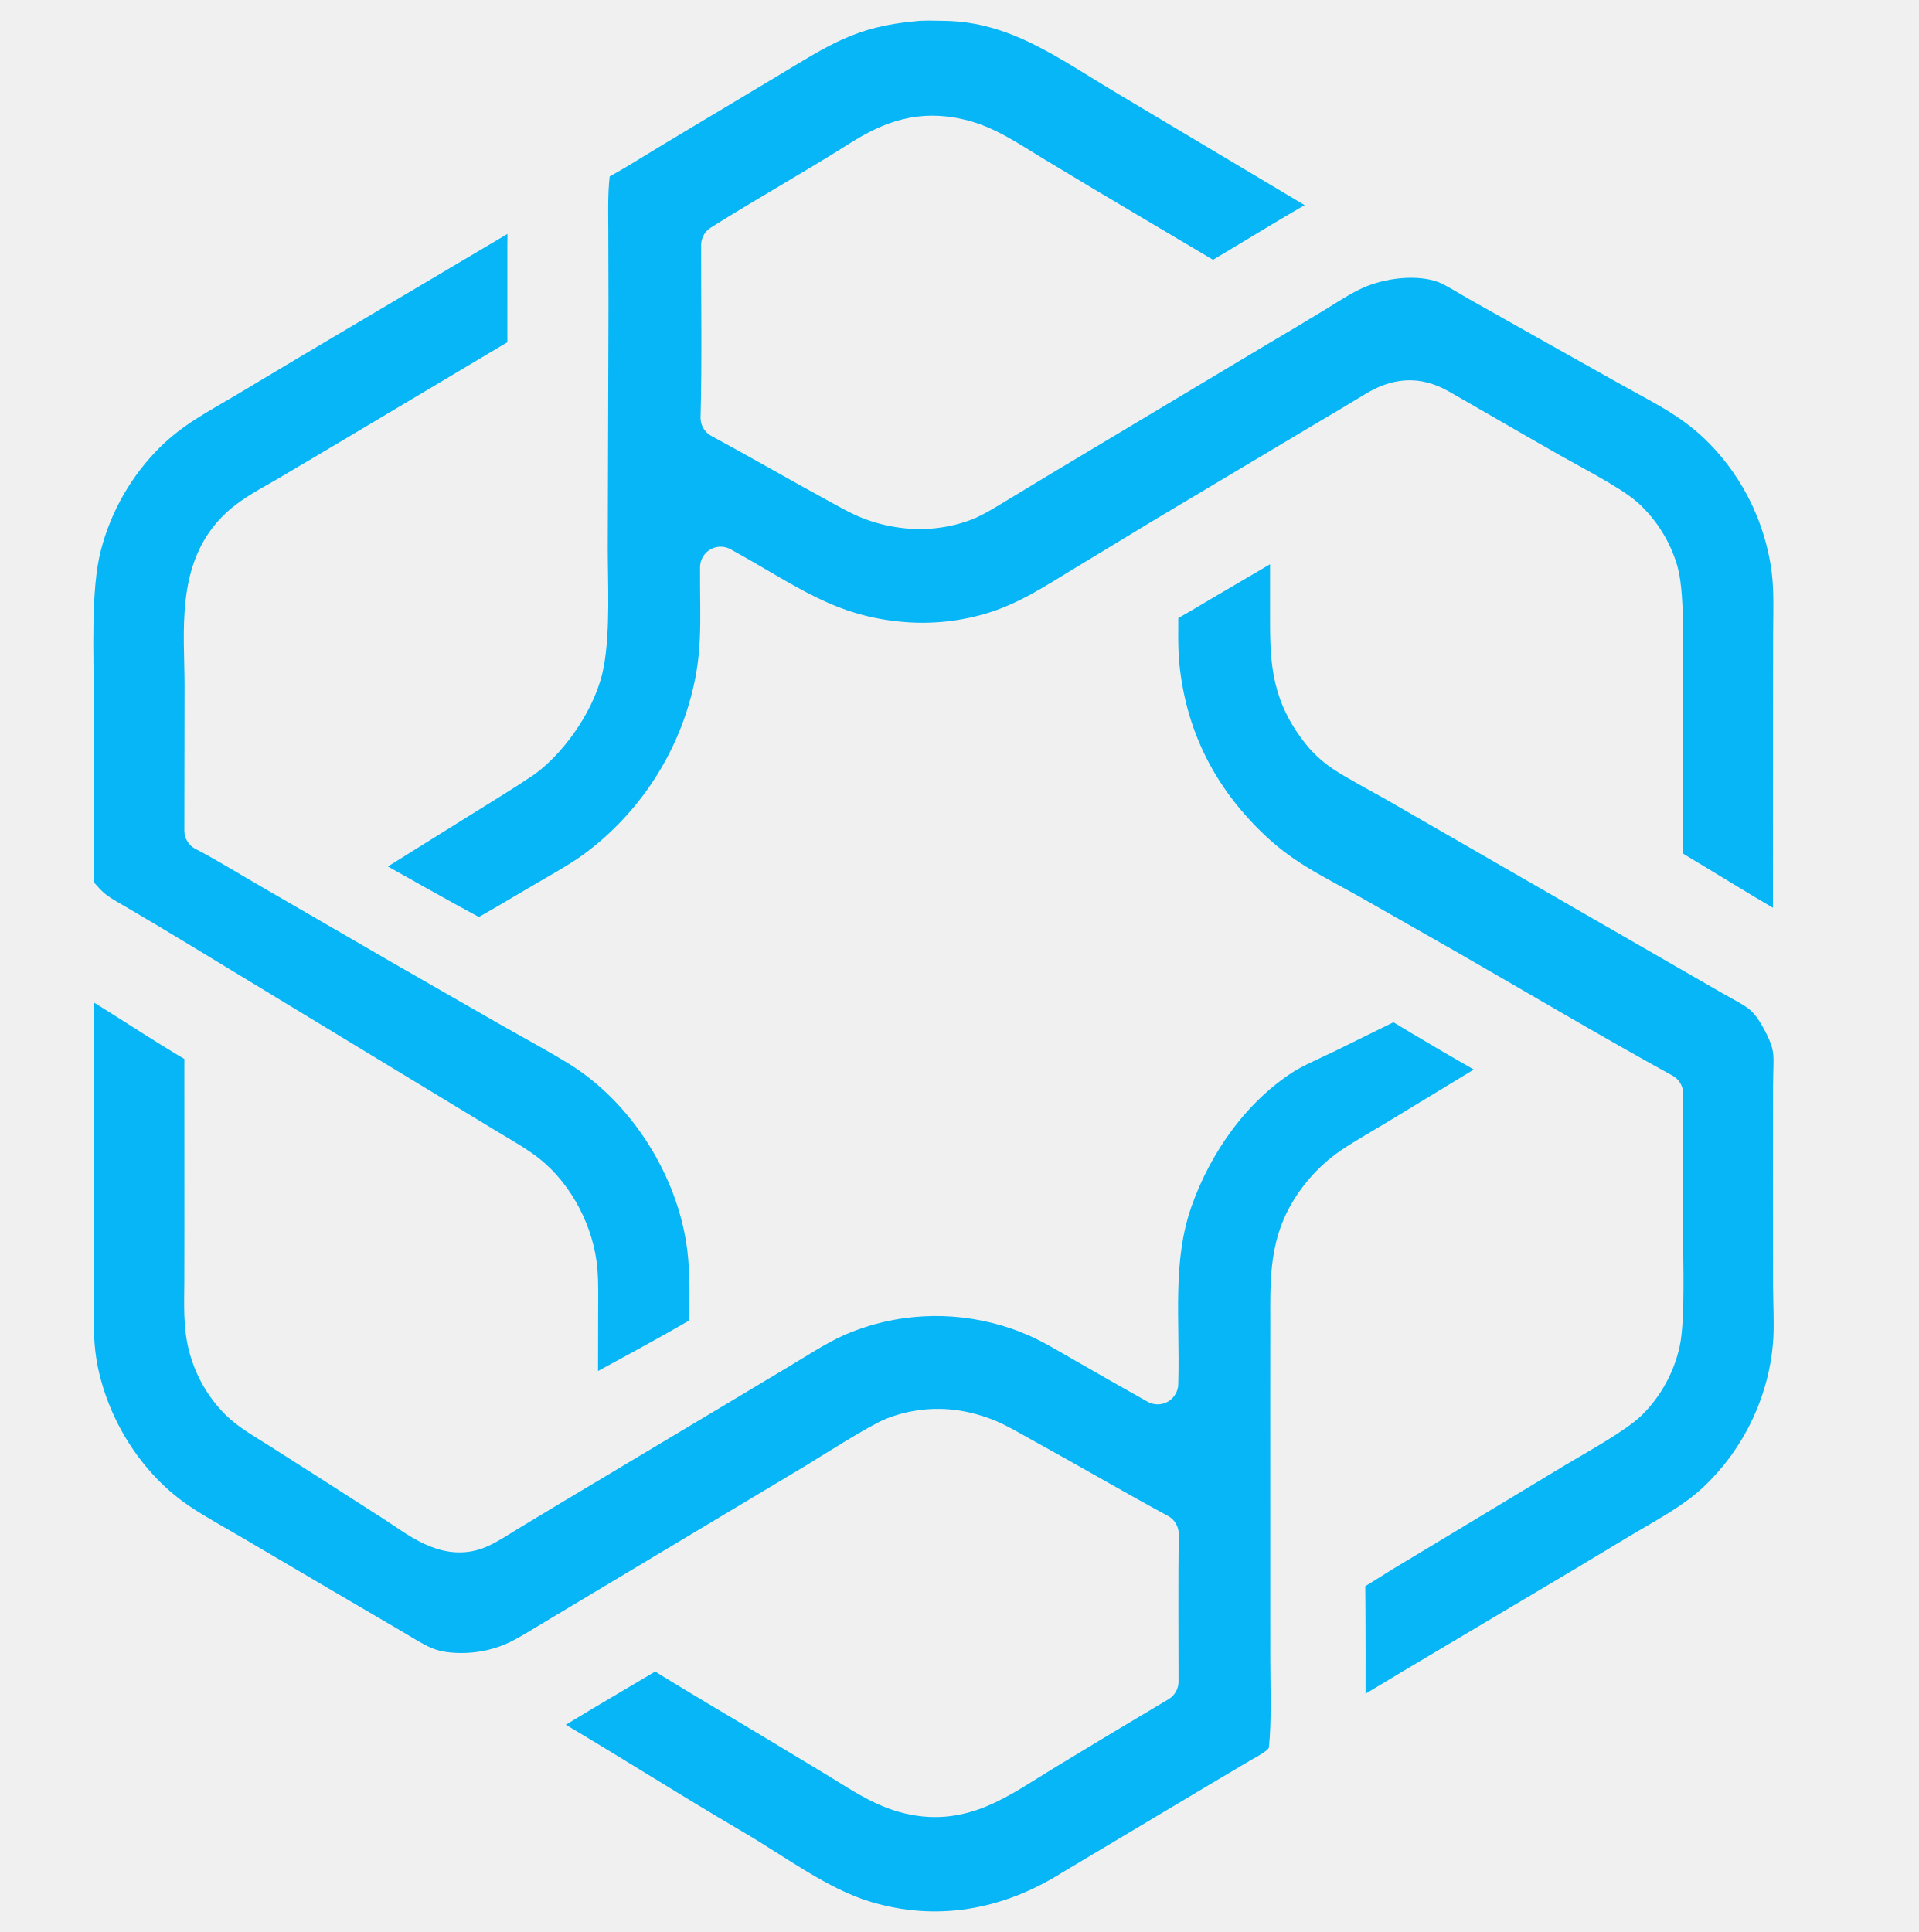
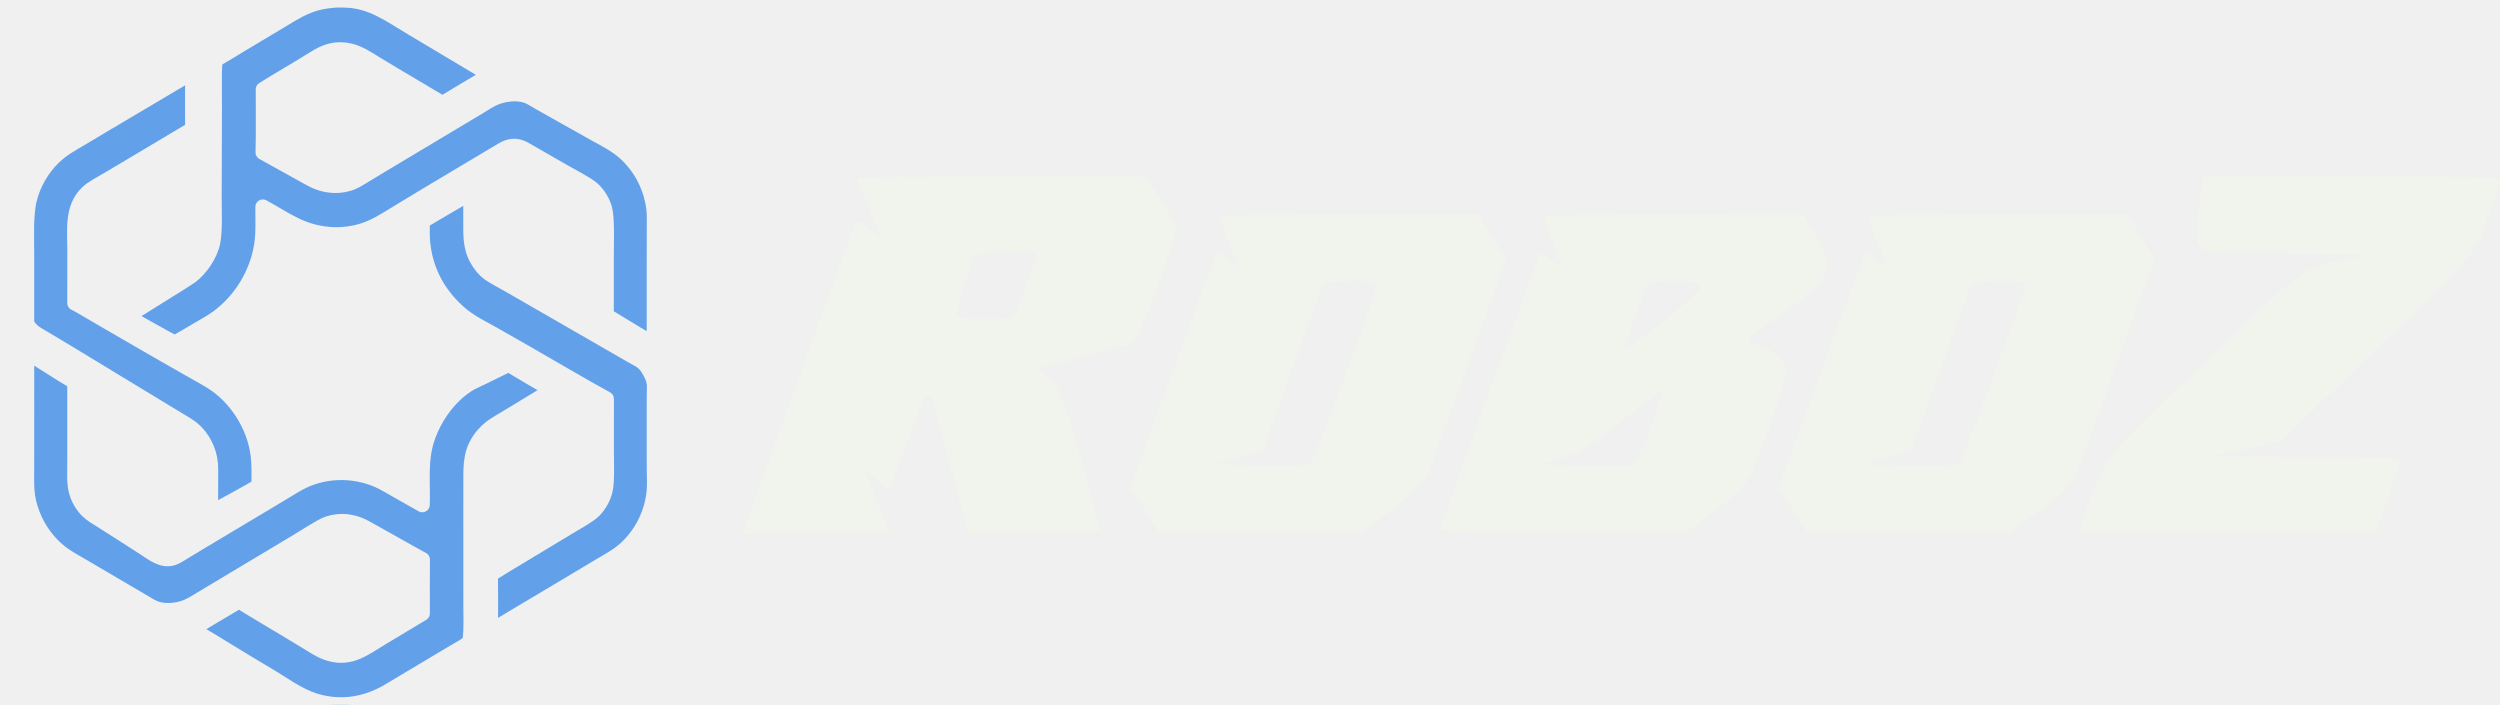
- <svg xmlns="http://www.w3.org/2000/svg" viewBox="0 39.69 1957 1970.46" preserveAspectRatio="xMidYMid meet">
+ <svg xmlns="http://www.w3.org/2000/svg" viewBox="0 0 525 148" role="img" aria-labelledby="title">
  <defs>
-     <g id="logo-geometry">
-       <path d="M 74.766 1025.29 C 118.923 1050.28 164.305 1082.06 209.003 1107.69 L 209.061 1289.76 L 208.978 1346.91 C 208.923 1369.34 207.552 1391.77 213.464 1413.48 C 218.903 1433.76 229.504 1452.28 244.232 1467.24 C 255.719 1478.68 271.184 1487.19 284.992 1495.98 L 337.369 1529.35 L 402.37 1571.04 C 426.681 1586.63 453.769 1609.94 484.436 1599.29 C 494.313 1595.86 507.305 1587.06 516.498 1581.48 L 561.317 1554.44 L 732.483 1452.13 L 794.934 1414.71 C 829.189 1394.17 846.718 1381.33 886.498 1370.03 C 943.353 1354.47 1003.83 1358.89 1057.81 1382.58 C 1074.1 1389.73 1091.82 1400.51 1107.5 1409.47 C 1131.79 1423.45 1156.17 1437.28 1180.62 1450.99 C 1182.6 1386.83 1173.76 1324.45 1195.36 1263.1 C 1215.97 1204.55 1255.26 1148.6 1308.11 1114.87 C 1318.75 1108.08 1339.76 1098.83 1351.85 1092.98 L 1422.11 1058.42 C 1461.11 1082.1 1504.95 1107.91 1544.88 1129.95 L 1518.2 1145.88 L 1424.22 1202.94 C 1410.32 1211.38 1386.02 1225.12 1373.84 1234.22 C 1365.75 1240.37 1358.32 1247.34 1351.67 1255.03 C 1315.12 1297.63 1316.37 1336.61 1316.5 1388.47 L 1316.45 1460.22 L 1316.49 1732.12 C 1316.52 1761.71 1317.97 1794.94 1314.95 1824.27 C 1313.39 1839.48 1296.54 1846.88 1284.54 1854 L 1242.35 1879.01 L 1093.41 1967.92 C 1028.61 2008.48 955.044 2021.78 881.019 1999.21 C 833.945 1984.85 789.851 1951.21 747.228 1926.27 C 676.065 1884.64 606.356 1839.65 534.938 1798.42 C 552.374 1789.66 575.517 1775.08 592.696 1764.8 L 668.482 1719.92 C 709.171 1745.6 752.922 1770.95 794.321 1795.89 L 854.002 1831.92 C 876.109 1845.27 897.255 1860.27 922.35 1867.4 C 980.396 1883.91 1018.74 1852.3 1065.39 1824.11 C 1103.78 1800.78 1142.28 1777.65 1180.91 1754.72 C 1180.87 1704.7 1180.53 1654.21 1181.1 1604.23 C 1133.51 1578.44 1086.63 1550.98 1039.17 1524.94 C 1028.97 1519.34 1018.74 1513.15 1008.06 1508.53 C 997.134 1503.92 985.681 1500.67 973.96 1498.88 C 953.185 1495.87 931.984 1498.27 912.405 1505.84 C 896.965 1511.81 848.802 1542.63 831.637 1553.06 L 625.886 1676.28 L 565.521 1712.44 C 553.041 1719.92 536.607 1730.39 523.546 1735.99 C 506.524 1743.13 488.229 1746.74 469.77 1746.6 C 435.368 1746.29 424.667 1736.4 395.912 1719.74 L 322.945 1676.99 L 235.898 1625.77 C 219.07 1615.93 198.318 1604.55 182.472 1593.87 C 169.423 1585.15 157.307 1575.11 146.317 1563.91 C 113.989 1530.78 91.271 1489.49 80.593 1444.46 C 73.126 1412.76 74.58 1385.3 74.604 1353.28 L 74.662 1275.92 L 74.766 1025.29 z" transform="translate(0,0)" />
-       <path d="M 931.958 40.418 C 941.809 39.233 953.659 39.818 963.57 39.959 C 1037.69 41.012 1090.26 81.29 1151.37 117.603 L 1372.33 249.39 C 1329.35 272.877 1279.72 303.907 1237.15 329.105 L 1106.12 251.337 L 1052.19 218.907 C 1028.38 204.526 1005.37 188.296 978.633 182.094 C 939.774 172.792 910.155 183.162 877.923 203.606 C 831.4 233.115 782.562 260.326 736.029 289.659 C 735.918 347.287 736.957 408.529 735.451 465.829 C 776.791 488.157 817.493 511.82 858.784 534.249 C 867.956 539.231 877.005 544.421 886.721 548.307 C 897.885 552.734 909.566 555.725 921.484 557.209 C 942.305 559.92 963.474 557.477 983.13 550.094 C 993.284 546.197 1007.73 537.038 1017.34 531.25 L 1064.01 503.049 L 1283.92 371.411 C 1302.57 360.454 1321.14 349.346 1339.61 338.089 C 1352.22 330.402 1366.27 321.023 1380.27 314.587 C 1406.99 302.306 1445.14 297.306 1473.36 307.428 C 1483.22 310.962 1498.98 321.101 1508.48 326.431 L 1578.56 365.914 L 1665.25 414.588 C 1700.18 434.006 1729.19 447.819 1757.86 476.93 C 1790.56 510.228 1813.31 551.993 1823.55 597.52 C 1831.18 630.748 1829.36 653.362 1829.28 686.508 L 1829.2 760.489 L 1829.07 1001.87 C 1795.81 983.238 1761.44 962.112 1728.79 942.278 C 1717.46 935.613 1706.24 928.759 1695.15 921.719 L 1695.17 752.054 C 1695.18 721.373 1697.87 648.668 1690.47 622.838 C 1684.39 601.979 1672.75 583.169 1656.79 568.427 C 1641.17 554.069 1594.26 530.559 1572.88 517.933 C 1537.57 497.914 1502.34 477.186 1467.06 457.133 C 1444.27 444.175 1424.51 446.57 1402.87 459.787 C 1383.29 471.748 1363.72 483.221 1344.2 494.829 L 1190.4 586.574 L 1110.15 635.198 C 1076.46 655.497 1048.33 674.867 1009.94 686.032 C 981.222 694.361 951.233 697.436 921.418 695.109 C 843.367 688.947 801.809 654.985 734.942 618.269 C 734.584 674.037 738.763 709.432 722.69 763.824 C 703.24 829.661 662.808 887.34 607.551 928.078 C 590.12 940.714 566.466 953.445 547.613 964.66 C 528.691 975.915 507.827 988.304 488.561 998.822 C 443.987 975.269 398.572 948.859 354.283 924.439 L 469.878 852.338 C 490.132 839.691 514.395 824.955 533.263 812.12 C 561.308 791.238 588.887 750.604 595.149 715.587 C 601.385 680.717 598.783 634.519 598.803 598.202 L 599.549 350.389 L 599.366 275.419 C 599.296 250.551 598.497 230.786 602.367 206.146 C 622.232 196.117 648.195 179.427 668.04 167.52 L 780.011 100.467 C 835.11 67.398 865.27 46.311 931.958 40.418 z" transform="translate(0,0)" />
-       <path d="M 1314.11 579.758 C 1317.53 581.409 1316.27 593.26 1316.26 598.05 L 1316.24 662.663 C 1316.27 708.462 1315.47 742.307 1345.24 781.808 C 1352.3 791.365 1360.94 799.642 1370.79 806.281 C 1383.61 814.924 1408.33 827.992 1422.58 836.065 L 1506.75 884.553 L 1766.92 1034.42 C 1794.68 1050.12 1803.28 1052.3 1818.95 1082.11 C 1833 1108.85 1829.26 1117.89 1829.22 1147.58 L 1829.13 1230.25 L 1829.22 1350.15 C 1829.26 1367.46 1830.46 1389.51 1829.44 1406.11 C 1828.25 1425.34 1824.79 1444.37 1819.11 1462.78 C 1806.35 1504.59 1782.85 1542.32 1750.96 1572.21 C 1727.44 1594.05 1698.52 1608.83 1671.02 1625.39 C 1633.99 1647.82 1596.83 1670.05 1559.54 1692.07 L 1441.32 1762.35 C 1419.21 1775.52 1393.95 1791.32 1371.46 1803.33 C 1371.81 1750.67 1371.75 1698.01 1371.27 1645.35 C 1381.8 1639.76 1398.11 1629 1408.75 1622.51 L 1477.25 1581.27 L 1586.25 1515.47 C 1605.15 1504.1 1645.85 1481.78 1660.05 1467.71 C 1676.16 1451.58 1687.37 1431.2 1692.36 1408.95 C 1697.56 1385.98 1695.53 1323.94 1695.35 1297.85 L 1695.52 1155.1 C 1621.8 1114.59 1546.37 1069.74 1473.15 1027.75 L 1378.85 974.05 C 1335.12 949.417 1304.53 936.184 1268.46 899.997 C 1218.32 849.703 1188.98 789.472 1181.83 718.563 C 1179.97 700.106 1180.74 676.235 1180.77 657.323 C 1192.61 651.691 1213.87 638.513 1225.68 631.641 L 1314.11 579.758 z" transform="translate(0,0)" />
-       <path d="M 537.787 241.855 C 539.132 247.343 538.455 284.211 538.43 292.656 L 538.438 400.685 L 347.247 514.561 L 293.985 546.095 C 277.1 556.042 259.513 564.626 245.044 577.981 C 200.217 619.359 209.16 683.233 209.21 738.56 L 209.008 886.862 C 229.403 897.32 255.53 913.437 275.916 925.193 L 410.474 1003.18 L 519.194 1065.55 C 542.406 1078.78 566.89 1091.93 589.813 1105.9 C 660.337 1148.91 711.526 1230.23 721.733 1311.99 C 725.2 1339.75 724.012 1370.64 724.011 1398.36 C 683.226 1422.62 632.825 1449.29 591 1472.2 C 587.451 1471.43 588.871 1445.98 588.881 1441.33 L 588.996 1379.76 C 589.017 1365.94 589.455 1348.55 588.277 1335.17 C 585.092 1298.99 565.798 1261.09 537.454 1238.18 C 526.74 1229.52 510.119 1220.13 497.722 1212.63 L 435.041 1174.59 L 182.439 1021.35 C 162.961 1009.51 143.394 997.812 123.74 986.266 C 97.685 970.824 93.794 970.605 74.659 946.995 L 74.688 753.972 C 74.662 707.099 71.26 640.09 82.286 596.728 C 93.527 552.447 116.695 512.097 149.27 480.066 C 174.939 455.104 199.675 442.622 230.065 424.562 L 299.196 383.245 L 537.787 241.855 z" transform="translate(0,0)" />
-     </g>
-     <mask id="logo-mask" x="-80" y="-40.31" width="2117" height="2130.46" maskUnits="userSpaceOnUse" maskContentUnits="userSpaceOnUse" style="mask-type:luminance">
-       <use href="#logo-geometry" fill="white" stroke="none" stroke-linejoin="round" stroke-width="42" />
-       <use href="#logo-geometry" fill="none" stroke="black" stroke-linejoin="round" stroke-width="42" />
+     <mask id="mark-mask" x="0" y="0" width="147" height="148" maskUnits="userSpaceOnUse" maskContentUnits="userSpaceOnUse">
+       <g transform="scale(0.07510936) translate(0 -39.69)" fill="white">
+         <path d="M 74.766 1025.29 C 118.923 1050.28 164.305 1082.06 209.003 1107.69 L 209.061 1289.76 L 208.978 1346.91 C 208.923 1369.34 207.552 1391.77 213.464 1413.48 C 218.903 1433.76 229.504 1452.28 244.232 1467.24 C 255.719 1478.68 271.184 1487.19 284.992 1495.98 L 337.369 1529.35 L 402.37 1571.04 C 426.681 1586.63 453.769 1609.94 484.436 1599.29 C 494.313 1595.86 507.305 1587.06 516.498 1581.48 L 561.317 1554.44 L 732.483 1452.13 L 794.934 1414.71 C 829.189 1394.17 846.718 1381.33 886.498 1370.03 C 943.353 1354.47 1003.83 1358.89 1057.81 1382.58 C 1074.1 1389.73 1091.82 1400.51 1107.5 1409.47 C 1131.79 1423.45 1156.17 1437.28 1180.62 1450.99 C 1182.6 1386.83 1173.76 1324.45 1195.36 1263.1 C 1215.97 1204.55 1255.26 1148.6 1308.11 1114.87 C 1318.75 1108.08 1339.76 1098.83 1351.85 1092.98 L 1422.11 1058.42 C 1461.11 1082.1 1504.95 1107.91 1544.88 1129.95 L 1518.2 1145.88 L 1424.22 1202.94 C 1410.32 1211.38 1386.02 1225.12 1373.84 1234.22 C 1365.75 1240.37 1358.32 1247.34 1351.67 1255.03 C 1315.12 1297.63 1316.37 1336.61 1316.5 1388.47 L 1316.45 1460.22 L 1316.49 1732.12 C 1316.52 1761.71 1317.97 1794.94 1314.95 1824.27 C 1313.39 1839.48 1296.54 1846.88 1284.54 1854 L 1242.35 1879.01 L 1093.41 1967.92 C 1028.61 2008.48 955.044 2021.78 881.019 1999.21 C 833.945 1984.85 789.851 1951.21 747.228 1926.27 C 676.065 1884.64 606.356 1839.65 534.938 1798.42 C 552.374 1789.66 575.517 1775.08 592.696 1764.8 L 668.482 1719.92 C 709.171 1745.6 752.922 1770.95 794.321 1795.89 L 854.002 1831.92 C 876.109 1845.27 897.255 1860.27 922.35 1867.4 C 980.396 1883.91 1018.74 1852.3 1065.39 1824.11 C 1103.78 1800.78 1142.28 1777.65 1180.91 1754.72 C 1180.87 1704.7 1180.53 1654.21 1181.1 1604.23 C 1133.51 1578.44 1086.63 1550.98 1039.17 1524.94 C 1028.97 1519.34 1018.74 1513.15 1008.06 1508.53 C 997.134 1503.92 985.681 1500.67 973.96 1498.88 C 953.185 1495.87 931.984 1498.27 912.405 1505.84 C 896.965 1511.81 848.802 1542.63 831.637 1553.06 L 625.886 1676.28 L 565.521 1712.44 C 553.041 1719.92 536.607 1730.39 523.546 1735.99 C 506.524 1743.13 488.229 1746.74 469.77 1746.6 C 435.368 1746.29 424.667 1736.4 395.912 1719.74 L 322.945 1676.99 L 235.898 1625.77 C 219.07 1615.93 198.318 1604.55 182.472 1593.87 C 169.423 1585.15 157.307 1575.11 146.317 1563.91 C 113.989 1530.78 91.271 1489.49 80.593 1444.46 C 73.126 1412.76 74.58 1385.3 74.604 1353.28 L 74.662 1275.92 L 74.766 1025.29 z" transform="translate(0,0)" />
+         <path d="M 931.958 40.418 C 941.809 39.233 953.659 39.818 963.57 39.959 C 1037.69 41.012 1090.26 81.29 1151.37 117.603 L 1372.33 249.39 C 1329.35 272.877 1279.72 303.907 1237.15 329.105 L 1106.12 251.337 L 1052.19 218.907 C 1028.38 204.526 1005.37 188.296 978.633 182.094 C 939.774 172.792 910.155 183.162 877.923 203.606 C 831.4 233.115 782.562 260.326 736.029 289.659 C 735.918 347.287 736.957 408.529 735.451 465.829 C 776.791 488.157 817.493 511.82 858.784 534.249 C 867.956 539.231 877.005 544.421 886.721 548.307 C 897.885 552.734 909.566 555.725 921.484 557.209 C 942.305 559.92 963.474 557.477 983.13 550.094 C 993.284 546.197 1007.73 537.038 1017.34 531.25 L 1064.01 503.049 L 1283.92 371.411 C 1302.57 360.454 1321.14 349.346 1339.61 338.089 C 1352.22 330.402 1366.27 321.023 1380.27 314.587 C 1406.99 302.306 1445.14 297.306 1473.36 307.428 C 1483.22 310.962 1498.98 321.101 1508.48 326.431 L 1578.56 365.914 L 1665.25 414.588 C 1700.18 434.006 1729.19 447.819 1757.86 476.93 C 1790.56 510.228 1813.31 551.993 1823.55 597.52 C 1831.18 630.748 1829.36 653.362 1829.28 686.508 L 1829.2 760.489 L 1829.07 1001.87 C 1795.81 983.238 1761.44 962.112 1728.79 942.278 C 1717.46 935.613 1706.24 928.759 1695.15 921.719 L 1695.17 752.054 C 1695.18 721.373 1697.87 648.668 1690.47 622.838 C 1684.39 601.979 1672.75 583.169 1656.79 568.427 C 1641.17 554.069 1594.26 530.559 1572.88 517.933 C 1537.57 497.914 1502.34 477.186 1467.06 457.133 C 1444.27 444.175 1424.51 446.57 1402.87 459.787 C 1383.29 471.748 1363.72 483.221 1344.2 494.829 L 1190.4 586.574 L 1110.15 635.198 C 1076.46 655.497 1048.33 674.867 1009.94 686.032 C 981.222 694.361 951.233 697.436 921.418 695.109 C 843.367 688.947 801.809 654.985 734.942 618.269 C 734.584 674.037 738.763 709.432 722.69 763.824 C 703.24 829.661 662.808 887.34 607.551 928.078 C 590.12 940.714 566.466 953.445 547.613 964.66 C 528.691 975.915 507.827 988.304 488.561 998.822 C 443.987 975.269 398.572 948.859 354.283 924.439 L 469.878 852.338 C 490.132 839.691 514.395 824.955 533.263 812.12 C 561.308 791.238 588.887 750.604 595.149 715.587 C 601.385 680.717 598.783 634.519 598.803 598.202 L 599.549 350.389 L 599.366 275.419 C 599.296 250.551 598.497 230.786 602.367 206.146 C 622.232 196.117 648.195 179.427 668.04 167.52 L 780.011 100.467 C 835.11 67.398 865.27 46.311 931.958 40.418 z" transform="translate(0,0)" />
+         <path d="M 1314.11 579.758 C 1317.53 581.409 1316.27 593.26 1316.26 598.05 L 1316.24 662.663 C 1316.27 708.462 1315.47 742.307 1345.24 781.808 C 1352.3 791.365 1360.94 799.642 1370.79 806.281 C 1383.61 814.924 1408.33 827.992 1422.58 836.065 L 1506.75 884.553 L 1766.92 1034.42 C 1794.68 1050.12 1803.28 1052.3 1818.95 1082.11 C 1833 1108.85 1829.26 1117.89 1829.22 1147.58 L 1829.13 1230.25 L 1829.22 1350.15 C 1829.26 1367.46 1830.46 1389.51 1829.44 1406.11 C 1828.25 1425.34 1824.79 1444.37 1819.11 1462.78 C 1806.35 1504.59 1782.85 1542.32 1750.96 1572.21 C 1727.44 1594.05 1698.52 1608.83 1671.02 1625.39 C 1633.99 1647.82 1596.83 1670.05 1559.54 1692.07 L 1441.32 1762.35 C 1419.21 1775.52 1393.95 1791.32 1371.46 1803.33 C 1371.81 1750.67 1371.75 1698.01 1371.27 1645.35 C 1381.8 1639.76 1398.11 1629 1408.75 1622.51 L 1477.25 1581.27 L 1586.25 1515.47 C 1605.15 1504.1 1645.85 1481.78 1660.05 1467.71 C 1676.16 1451.58 1687.37 1431.2 1692.36 1408.95 C 1697.56 1385.98 1695.53 1323.94 1695.35 1297.85 L 1695.52 1155.1 C 1621.8 1114.59 1546.37 1069.74 1473.15 1027.75 L 1378.85 974.05 C 1335.12 949.417 1304.53 936.184 1268.46 899.997 C 1218.32 849.703 1188.98 789.472 1181.83 718.563 C 1179.97 700.106 1180.74 676.235 1180.77 657.323 C 1192.61 651.691 1213.87 638.513 1225.68 631.641 L 1314.11 579.758 z" transform="translate(0,0)" />
+         <path d="M 537.787 241.855 C 539.132 247.343 538.455 284.211 538.43 292.656 L 538.438 400.685 L 347.247 514.561 L 293.985 546.095 C 277.1 556.042 259.513 564.626 245.044 577.981 C 200.217 619.359 209.16 683.233 209.21 738.56 L 209.008 886.862 C 229.403 897.32 255.53 913.437 275.916 925.193 L 410.474 1003.18 L 519.194 1065.55 C 542.406 1078.78 566.89 1091.93 589.813 1105.9 C 660.337 1148.91 711.526 1230.23 721.733 1311.99 C 725.2 1339.75 724.012 1370.64 724.011 1398.36 C 683.226 1422.62 632.825 1449.29 591 1472.2 C 587.451 1471.43 588.871 1445.98 588.881 1441.33 L 588.996 1379.76 C 589.017 1365.94 589.455 1348.55 588.277 1335.17 C 585.092 1298.99 565.798 1261.09 537.454 1238.18 C 526.74 1229.52 510.119 1220.13 497.722 1212.63 L 435.041 1174.59 L 182.439 1021.35 C 162.961 1009.51 143.394 997.812 123.74 986.266 C 97.685 970.824 93.794 970.605 74.659 946.995 L 74.688 753.972 C 74.662 707.099 71.26 640.09 82.286 596.728 C 93.527 552.447 116.695 512.097 149.27 480.066 C 174.939 455.104 199.675 442.622 230.065 424.562 L 299.196 383.245 L 537.787 241.855 z" transform="translate(0,0)" />
+       </g>
+       <g transform="scale(0.07510936) translate(0 -39.69)" fill="none" stroke="black" stroke-linejoin="round" stroke-width="42">
+         <path d="M 74.766 1025.29 C 118.923 1050.28 164.305 1082.06 209.003 1107.69 L 209.061 1289.76 L 208.978 1346.91 C 208.923 1369.34 207.552 1391.77 213.464 1413.48 C 218.903 1433.76 229.504 1452.28 244.232 1467.24 C 255.719 1478.68 271.184 1487.19 284.992 1495.98 L 337.369 1529.35 L 402.37 1571.04 C 426.681 1586.63 453.769 1609.94 484.436 1599.29 C 494.313 1595.86 507.305 1587.06 516.498 1581.48 L 561.317 1554.44 L 732.483 1452.13 L 794.934 1414.71 C 829.189 1394.17 846.718 1381.33 886.498 1370.03 C 943.353 1354.47 1003.83 1358.89 1057.81 1382.58 C 1074.1 1389.73 1091.82 1400.51 1107.5 1409.47 C 1131.79 1423.45 1156.17 1437.28 1180.62 1450.99 C 1182.6 1386.83 1173.76 1324.45 1195.36 1263.1 C 1215.97 1204.55 1255.26 1148.6 1308.11 1114.87 C 1318.75 1108.08 1339.76 1098.83 1351.85 1092.98 L 1422.11 1058.42 C 1461.11 1082.1 1504.95 1107.91 1544.88 1129.95 L 1518.2 1145.88 L 1424.22 1202.94 C 1410.32 1211.38 1386.02 1225.12 1373.84 1234.22 C 1365.75 1240.37 1358.32 1247.34 1351.67 1255.03 C 1315.12 1297.63 1316.37 1336.61 1316.5 1388.47 L 1316.45 1460.22 L 1316.49 1732.12 C 1316.52 1761.71 1317.97 1794.94 1314.95 1824.27 C 1313.39 1839.48 1296.54 1846.88 1284.54 1854 L 1242.35 1879.01 L 1093.41 1967.92 C 1028.61 2008.48 955.044 2021.78 881.019 1999.21 C 833.945 1984.85 789.851 1951.21 747.228 1926.27 C 676.065 1884.64 606.356 1839.65 534.938 1798.42 C 552.374 1789.66 575.517 1775.08 592.696 1764.8 L 668.482 1719.92 C 709.171 1745.6 752.922 1770.95 794.321 1795.89 L 854.002 1831.92 C 876.109 1845.27 897.255 1860.27 922.35 1867.4 C 980.396 1883.91 1018.74 1852.3 1065.39 1824.11 C 1103.78 1800.78 1142.28 1777.65 1180.91 1754.72 C 1180.87 1704.7 1180.53 1654.21 1181.1 1604.23 C 1133.51 1578.44 1086.63 1550.98 1039.17 1524.94 C 1028.97 1519.34 1018.74 1513.15 1008.06 1508.53 C 997.134 1503.92 985.681 1500.67 973.96 1498.88 C 953.185 1495.87 931.984 1498.27 912.405 1505.84 C 896.965 1511.81 848.802 1542.63 831.637 1553.06 L 625.886 1676.28 L 565.521 1712.44 C 553.041 1719.92 536.607 1730.39 523.546 1735.99 C 506.524 1743.13 488.229 1746.74 469.77 1746.6 C 435.368 1746.29 424.667 1736.4 395.912 1719.74 L 322.945 1676.99 L 235.898 1625.77 C 219.07 1615.93 198.318 1604.55 182.472 1593.87 C 169.423 1585.15 157.307 1575.11 146.317 1563.91 C 113.989 1530.78 91.271 1489.49 80.593 1444.46 C 73.126 1412.76 74.58 1385.3 74.604 1353.28 L 74.662 1275.92 L 74.766 1025.29 z" transform="translate(0,0)" />
+         <path d="M 931.958 40.418 C 941.809 39.233 953.659 39.818 963.57 39.959 C 1037.69 41.012 1090.26 81.29 1151.37 117.603 L 1372.33 249.39 C 1329.35 272.877 1279.72 303.907 1237.15 329.105 L 1106.12 251.337 L 1052.19 218.907 C 1028.38 204.526 1005.37 188.296 978.633 182.094 C 939.774 172.792 910.155 183.162 877.923 203.606 C 831.4 233.115 782.562 260.326 736.029 289.659 C 735.918 347.287 736.957 408.529 735.451 465.829 C 776.791 488.157 817.493 511.82 858.784 534.249 C 867.956 539.231 877.005 544.421 886.721 548.307 C 897.885 552.734 909.566 555.725 921.484 557.209 C 942.305 559.92 963.474 557.477 983.13 550.094 C 993.284 546.197 1007.73 537.038 1017.34 531.25 L 1064.01 503.049 L 1283.92 371.411 C 1302.57 360.454 1321.14 349.346 1339.61 338.089 C 1352.22 330.402 1366.27 321.023 1380.27 314.587 C 1406.99 302.306 1445.14 297.306 1473.36 307.428 C 1483.22 310.962 1498.98 321.101 1508.48 326.431 L 1578.56 365.914 L 1665.25 414.588 C 1700.18 434.006 1729.19 447.819 1757.86 476.93 C 1790.56 510.228 1813.31 551.993 1823.55 597.52 C 1831.18 630.748 1829.36 653.362 1829.28 686.508 L 1829.2 760.489 L 1829.07 1001.87 C 1795.81 983.238 1761.44 962.112 1728.79 942.278 C 1717.46 935.613 1706.24 928.759 1695.15 921.719 L 1695.17 752.054 C 1695.18 721.373 1697.87 648.668 1690.47 622.838 C 1684.39 601.979 1672.75 583.169 1656.79 568.427 C 1641.17 554.069 1594.26 530.559 1572.88 517.933 C 1537.57 497.914 1502.34 477.186 1467.06 457.133 C 1444.27 444.175 1424.51 446.57 1402.87 459.787 C 1383.29 471.748 1363.72 483.221 1344.2 494.829 L 1190.4 586.574 L 1110.15 635.198 C 1076.46 655.497 1048.33 674.867 1009.94 686.032 C 981.222 694.361 951.233 697.436 921.418 695.109 C 843.367 688.947 801.809 654.985 734.942 618.269 C 734.584 674.037 738.763 709.432 722.69 763.824 C 703.24 829.661 662.808 887.34 607.551 928.078 C 590.12 940.714 566.466 953.445 547.613 964.66 C 528.691 975.915 507.827 988.304 488.561 998.822 C 443.987 975.269 398.572 948.859 354.283 924.439 L 469.878 852.338 C 490.132 839.691 514.395 824.955 533.263 812.12 C 561.308 791.238 588.887 750.604 595.149 715.587 C 601.385 680.717 598.783 634.519 598.803 598.202 L 599.549 350.389 L 599.366 275.419 C 599.296 250.551 598.497 230.786 602.367 206.146 C 622.232 196.117 648.195 179.427 668.04 167.52 L 780.011 100.467 C 835.11 67.398 865.27 46.311 931.958 40.418 z" transform="translate(0,0)" />
+         <path d="M 1314.11 579.758 C 1317.53 581.409 1316.27 593.26 1316.26 598.05 L 1316.24 662.663 C 1316.27 708.462 1315.47 742.307 1345.24 781.808 C 1352.3 791.365 1360.94 799.642 1370.79 806.281 C 1383.61 814.924 1408.33 827.992 1422.58 836.065 L 1506.75 884.553 L 1766.92 1034.42 C 1794.68 1050.12 1803.28 1052.3 1818.95 1082.11 C 1833 1108.85 1829.26 1117.89 1829.22 1147.58 L 1829.13 1230.25 L 1829.22 1350.15 C 1829.26 1367.46 1830.46 1389.51 1829.44 1406.11 C 1828.25 1425.34 1824.79 1444.37 1819.11 1462.78 C 1806.35 1504.59 1782.85 1542.32 1750.96 1572.21 C 1727.44 1594.05 1698.52 1608.83 1671.02 1625.39 C 1633.99 1647.82 1596.83 1670.05 1559.54 1692.07 L 1441.32 1762.35 C 1419.21 1775.52 1393.95 1791.32 1371.46 1803.33 C 1371.81 1750.67 1371.75 1698.01 1371.27 1645.35 C 1381.8 1639.76 1398.11 1629 1408.75 1622.51 L 1477.25 1581.27 L 1586.25 1515.47 C 1605.15 1504.1 1645.85 1481.78 1660.05 1467.71 C 1676.16 1451.58 1687.37 1431.2 1692.36 1408.95 C 1697.56 1385.98 1695.53 1323.94 1695.35 1297.85 L 1695.52 1155.1 C 1621.8 1114.59 1546.37 1069.74 1473.15 1027.75 L 1378.85 974.05 C 1335.12 949.417 1304.53 936.184 1268.46 899.997 C 1218.32 849.703 1188.98 789.472 1181.83 718.563 C 1179.97 700.106 1180.74 676.235 1180.77 657.323 C 1192.61 651.691 1213.87 638.513 1225.68 631.641 L 1314.11 579.758 z" transform="translate(0,0)" />
+         <path d="M 537.787 241.855 C 539.132 247.343 538.455 284.211 538.43 292.656 L 538.438 400.685 L 347.247 514.561 L 293.985 546.095 C 277.1 556.042 259.513 564.626 245.044 577.981 C 200.217 619.359 209.16 683.233 209.21 738.56 L 209.008 886.862 C 229.403 897.32 255.53 913.437 275.916 925.193 L 410.474 1003.18 L 519.194 1065.55 C 542.406 1078.78 566.89 1091.93 589.813 1105.9 C 660.337 1148.91 711.526 1230.23 721.733 1311.99 C 725.2 1339.75 724.012 1370.64 724.011 1398.36 C 683.226 1422.62 632.825 1449.29 591 1472.2 C 587.451 1471.43 588.871 1445.98 588.881 1441.33 L 588.996 1379.76 C 589.017 1365.94 589.455 1348.55 588.277 1335.17 C 585.092 1298.99 565.798 1261.09 537.454 1238.18 C 526.74 1229.52 510.119 1220.13 497.722 1212.63 L 435.041 1174.59 L 182.439 1021.35 C 162.961 1009.51 143.394 997.812 123.74 986.266 C 97.685 970.824 93.794 970.605 74.659 946.995 L 74.688 753.972 C 74.662 707.099 71.26 640.09 82.286 596.728 C 93.527 552.447 116.695 512.097 149.27 480.066 C 174.939 455.104 199.675 442.622 230.065 424.562 L 299.196 383.245 L 537.787 241.855 z" transform="translate(0,0)" />
+       </g>
    </mask>
  </defs>
-   <rect x="-80" y="-40.31" width="2117" height="2130.46" fill="#06B6F6" mask="url(#logo-mask)" />
+   <rect x="0" y="0" width="147" height="148" fill="#62A0EA" mask="url(#mark-mask)" />
+   <g transform="translate(156 37) scale(1.001156 1)">
+     <g transform="translate(-10.05955,82) scale(0.1,-0.1)" fill="#F1F3ED" stroke="none">
+       <path d="M340 815 c0 -2 11 -30 25 -61 14 -31 25 -59 25 -62 0 -3 -11 5 -25 18 -19 18 -26 20 -30 9 -107 -297 -165 -455 -196 -541 l-38 -108 154 0 154 0 -25 60 c-13 33 -24 63 -24 67 0 3 11 -4 24 -16 l24 -23 21 59 c48 129 54 143 61 143 4 0 11 -12 14 -27 4 -16 21 -81 38 -146 l31 -117 138 0 c77 0 139 3 139 7 0 4 -18 73 -41 153 -31 110 -46 150 -65 165 l-24 21 67 17 c38 10 84 22 104 28 35 9 37 12 78 123 22 62 41 118 41 125 0 6 -15 34 -32 61 l-33 50 -302 0 c-167 0 -303 -2 -303 -5z m360 -207 c-32 -94 -26 -88 -91 -88 -43 0 -59 4 -59 14 0 11 12 50 35 114 3 8 26 12 69 12 l65 0 -19 -52z" />
+       <path d="M3156 759 c-11 -109 -30 -98 172 -101 l177 -3 -65 -14 c-72 -16 -77 -20 -348 -285 -129 -125 -135 -133 -163 -208 l-28 -78 312 0 312 0 22 62 c12 35 25 71 28 80 7 17 -7 18 -191 19 l-199 1 72 16 72 17 203 196 c195 189 204 199 225 260 12 35 25 72 28 82 7 16 -12 17 -308 17 l-314 0 -7 -61z" />
+       <path d="M1100 735 c0 -2 9 -28 21 -57 l20 -52 -20 18 c-12 11 -23 17 -26 15 -2 -3 -44 -115 -93 -249 l-89 -244 31 -48 31 -48 211 0 211 0 66 50 c54 41 69 58 85 102 11 29 50 137 87 239 l67 185 -29 47 -28 47 -272 0 c-150 0 -273 -2 -273 -5z m330 -144 c0 -15 -129 -364 -138 -373 -5 -5 -51 -7 -103 -6 l-94 3 49 15 48 15 59 165 c33 91 62 171 64 178 5 14 115 17 115 3z" />
+       <path d="M1780 735 c0 -2 9 -27 20 -55 l20 -50 -24 15 -23 15 -103 -282 c-56 -156 -105 -289 -107 -295 -4 -10 51 -13 254 -13 l260 0 65 49 c64 49 65 51 107 161 22 61 41 119 41 129 0 23 -30 50 -65 59 -25 7 -23 10 54 62 103 70 115 96 74 163 l-28 46 -272 1 c-150 0 -273 -2 -273 -5z m330 -147 c-1 -13 -149 -133 -156 -126 -2 2 6 29 17 59 11 30 22 60 24 67 3 7 24 12 60 12 38 0 55 -4 55 -12z m-106 -298 c-15 -39 -32 -74 -39 -76 -6 -3 -52 -4 -101 -2 l-89 3 46 13 c30 9 74 37 124 78 43 36 80 63 82 61 2 -2 -8 -37 -23 -77z" />
+       <path d="M2460 735 c0 -2 9 -28 21 -57 l20 -52 -20 18 c-12 11 -23 17 -26 15 -2 -3 -44 -115 -93 -249 l-89 -244 31 -48 31 -48 211 0 211 0 66 50 c54 41 69 58 85 102 11 29 50 137 87 239 l67 185 -29 47 -28 47 -272 0 c-150 0 -273 -2 -273 -5z m330 -144 c0 -15 -129 -364 -138 -373 -5 -5 -51 -7 -103 -6 l-94 3 49 15 48 15 59 165 c33 91 62 171 64 178 5 14 115 17 115 3z" />
+     </g>
+   </g>
</svg>
